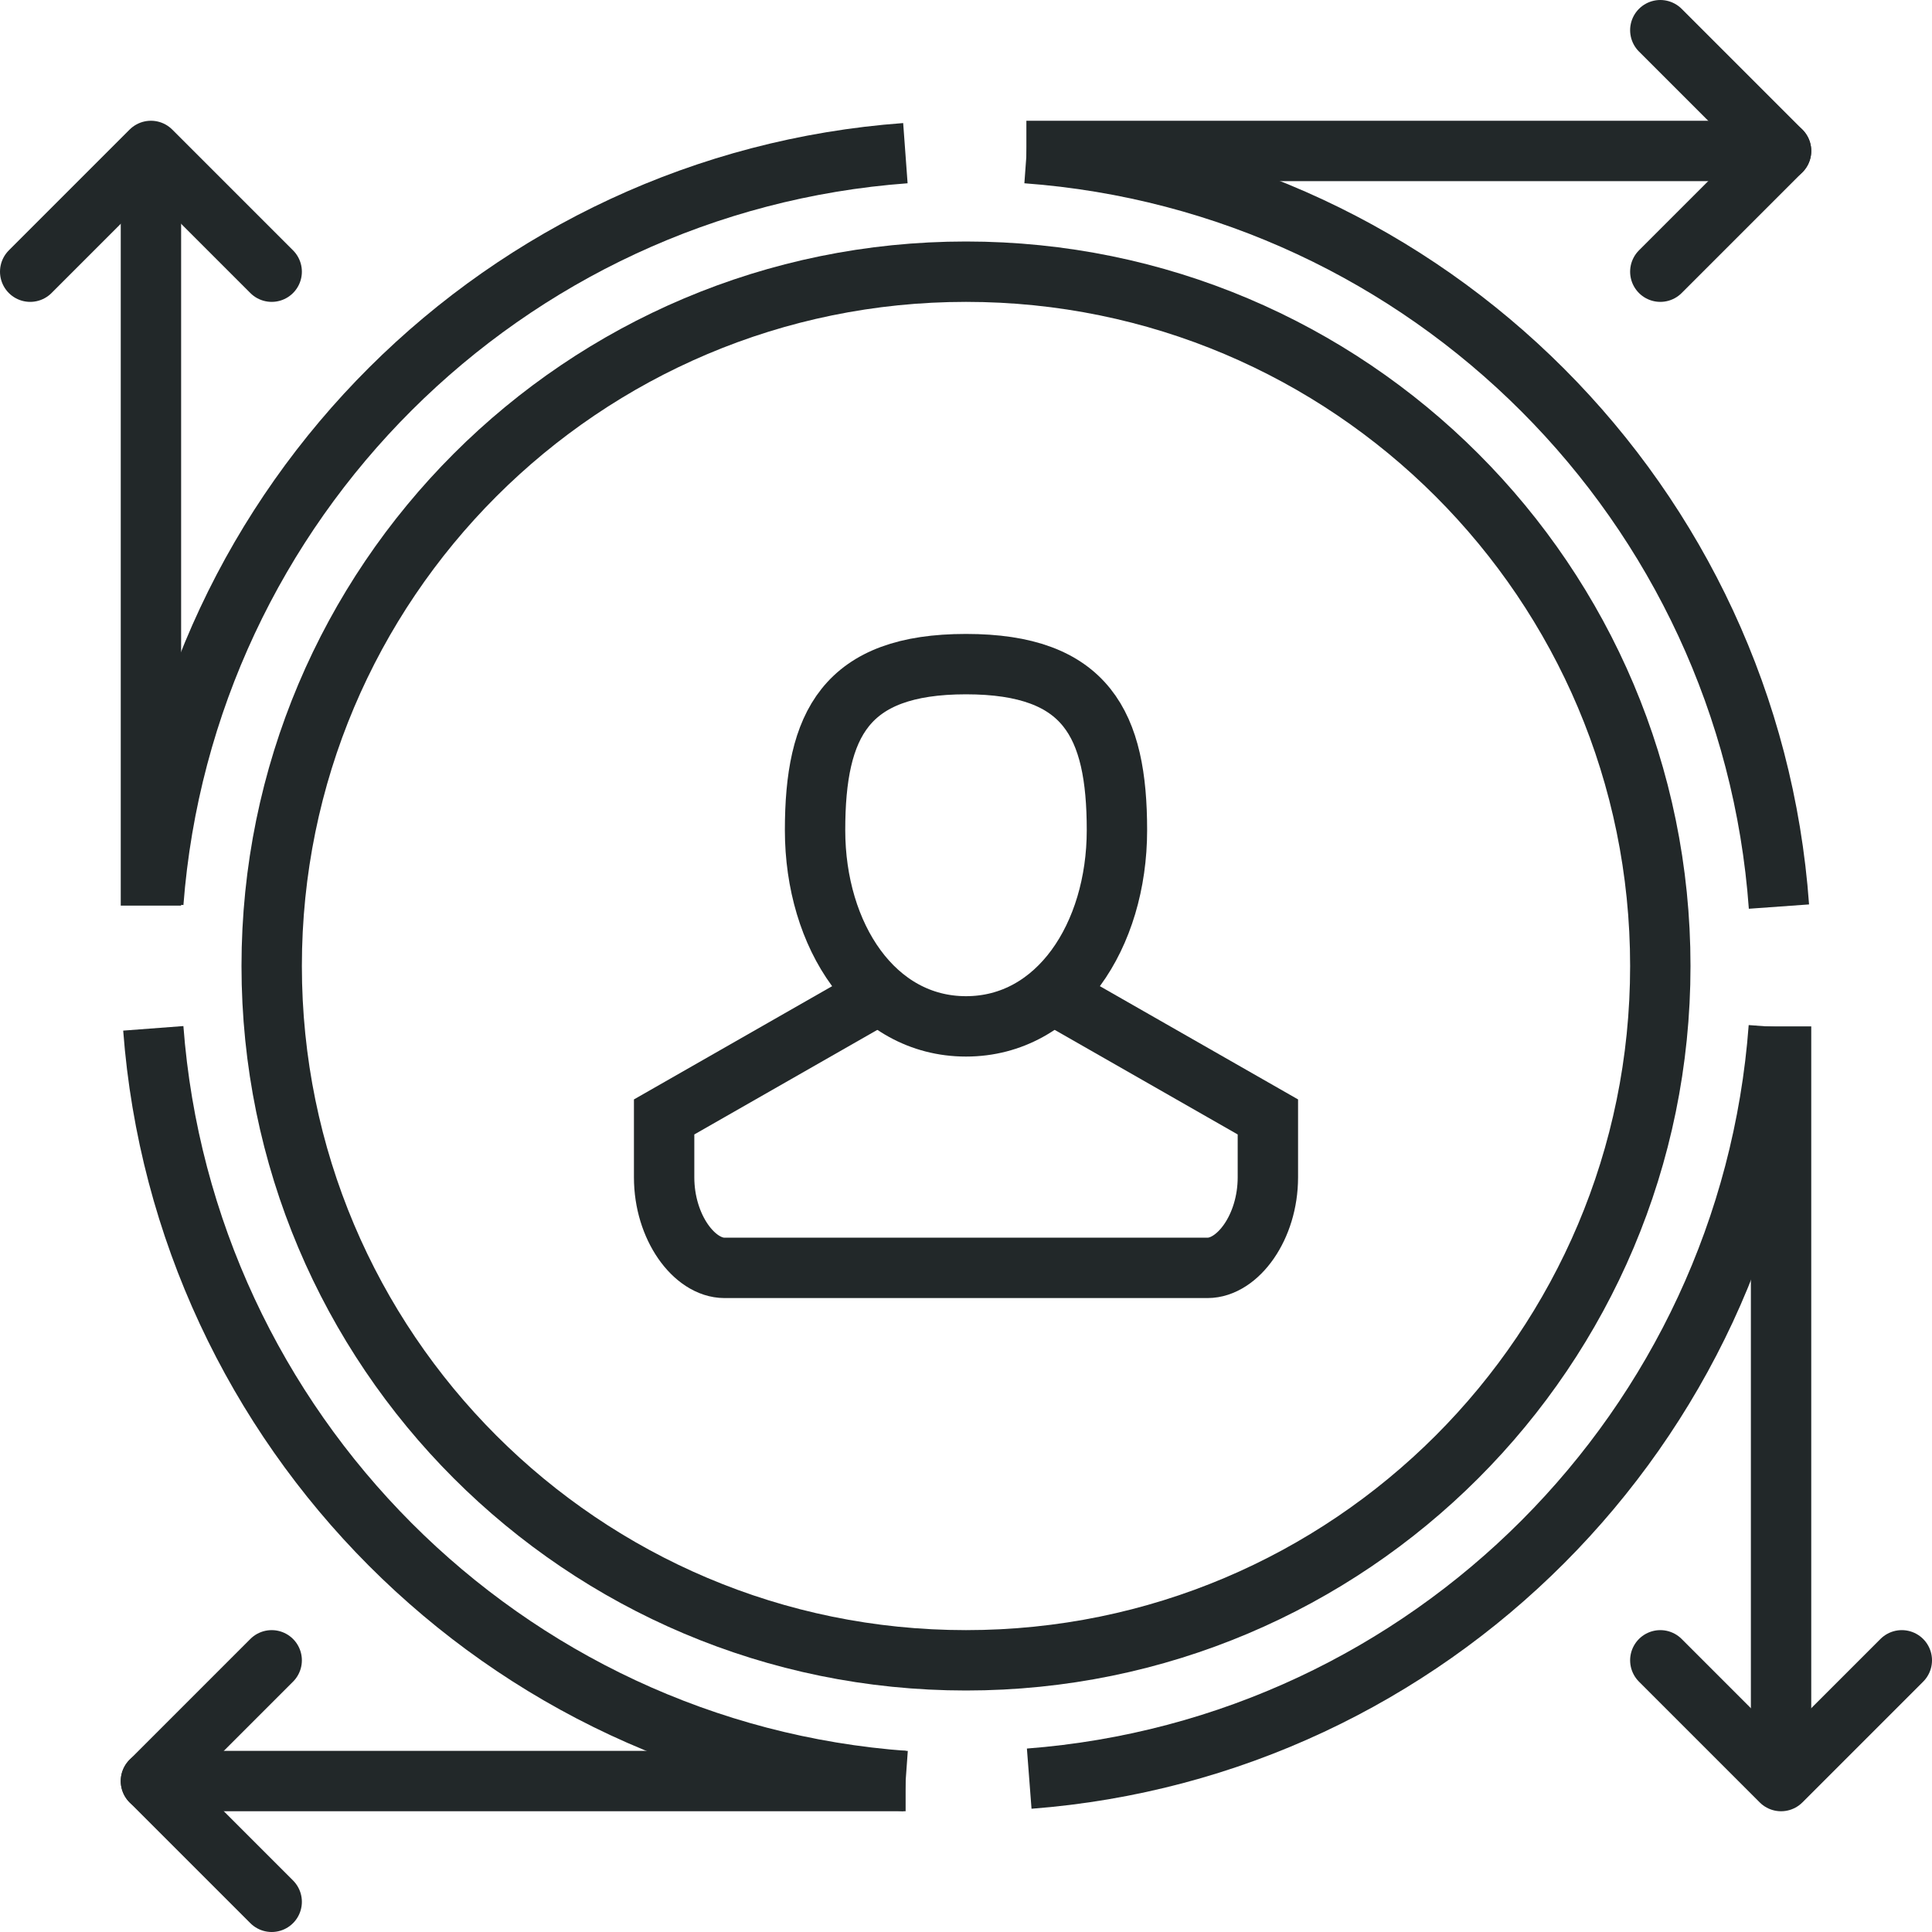
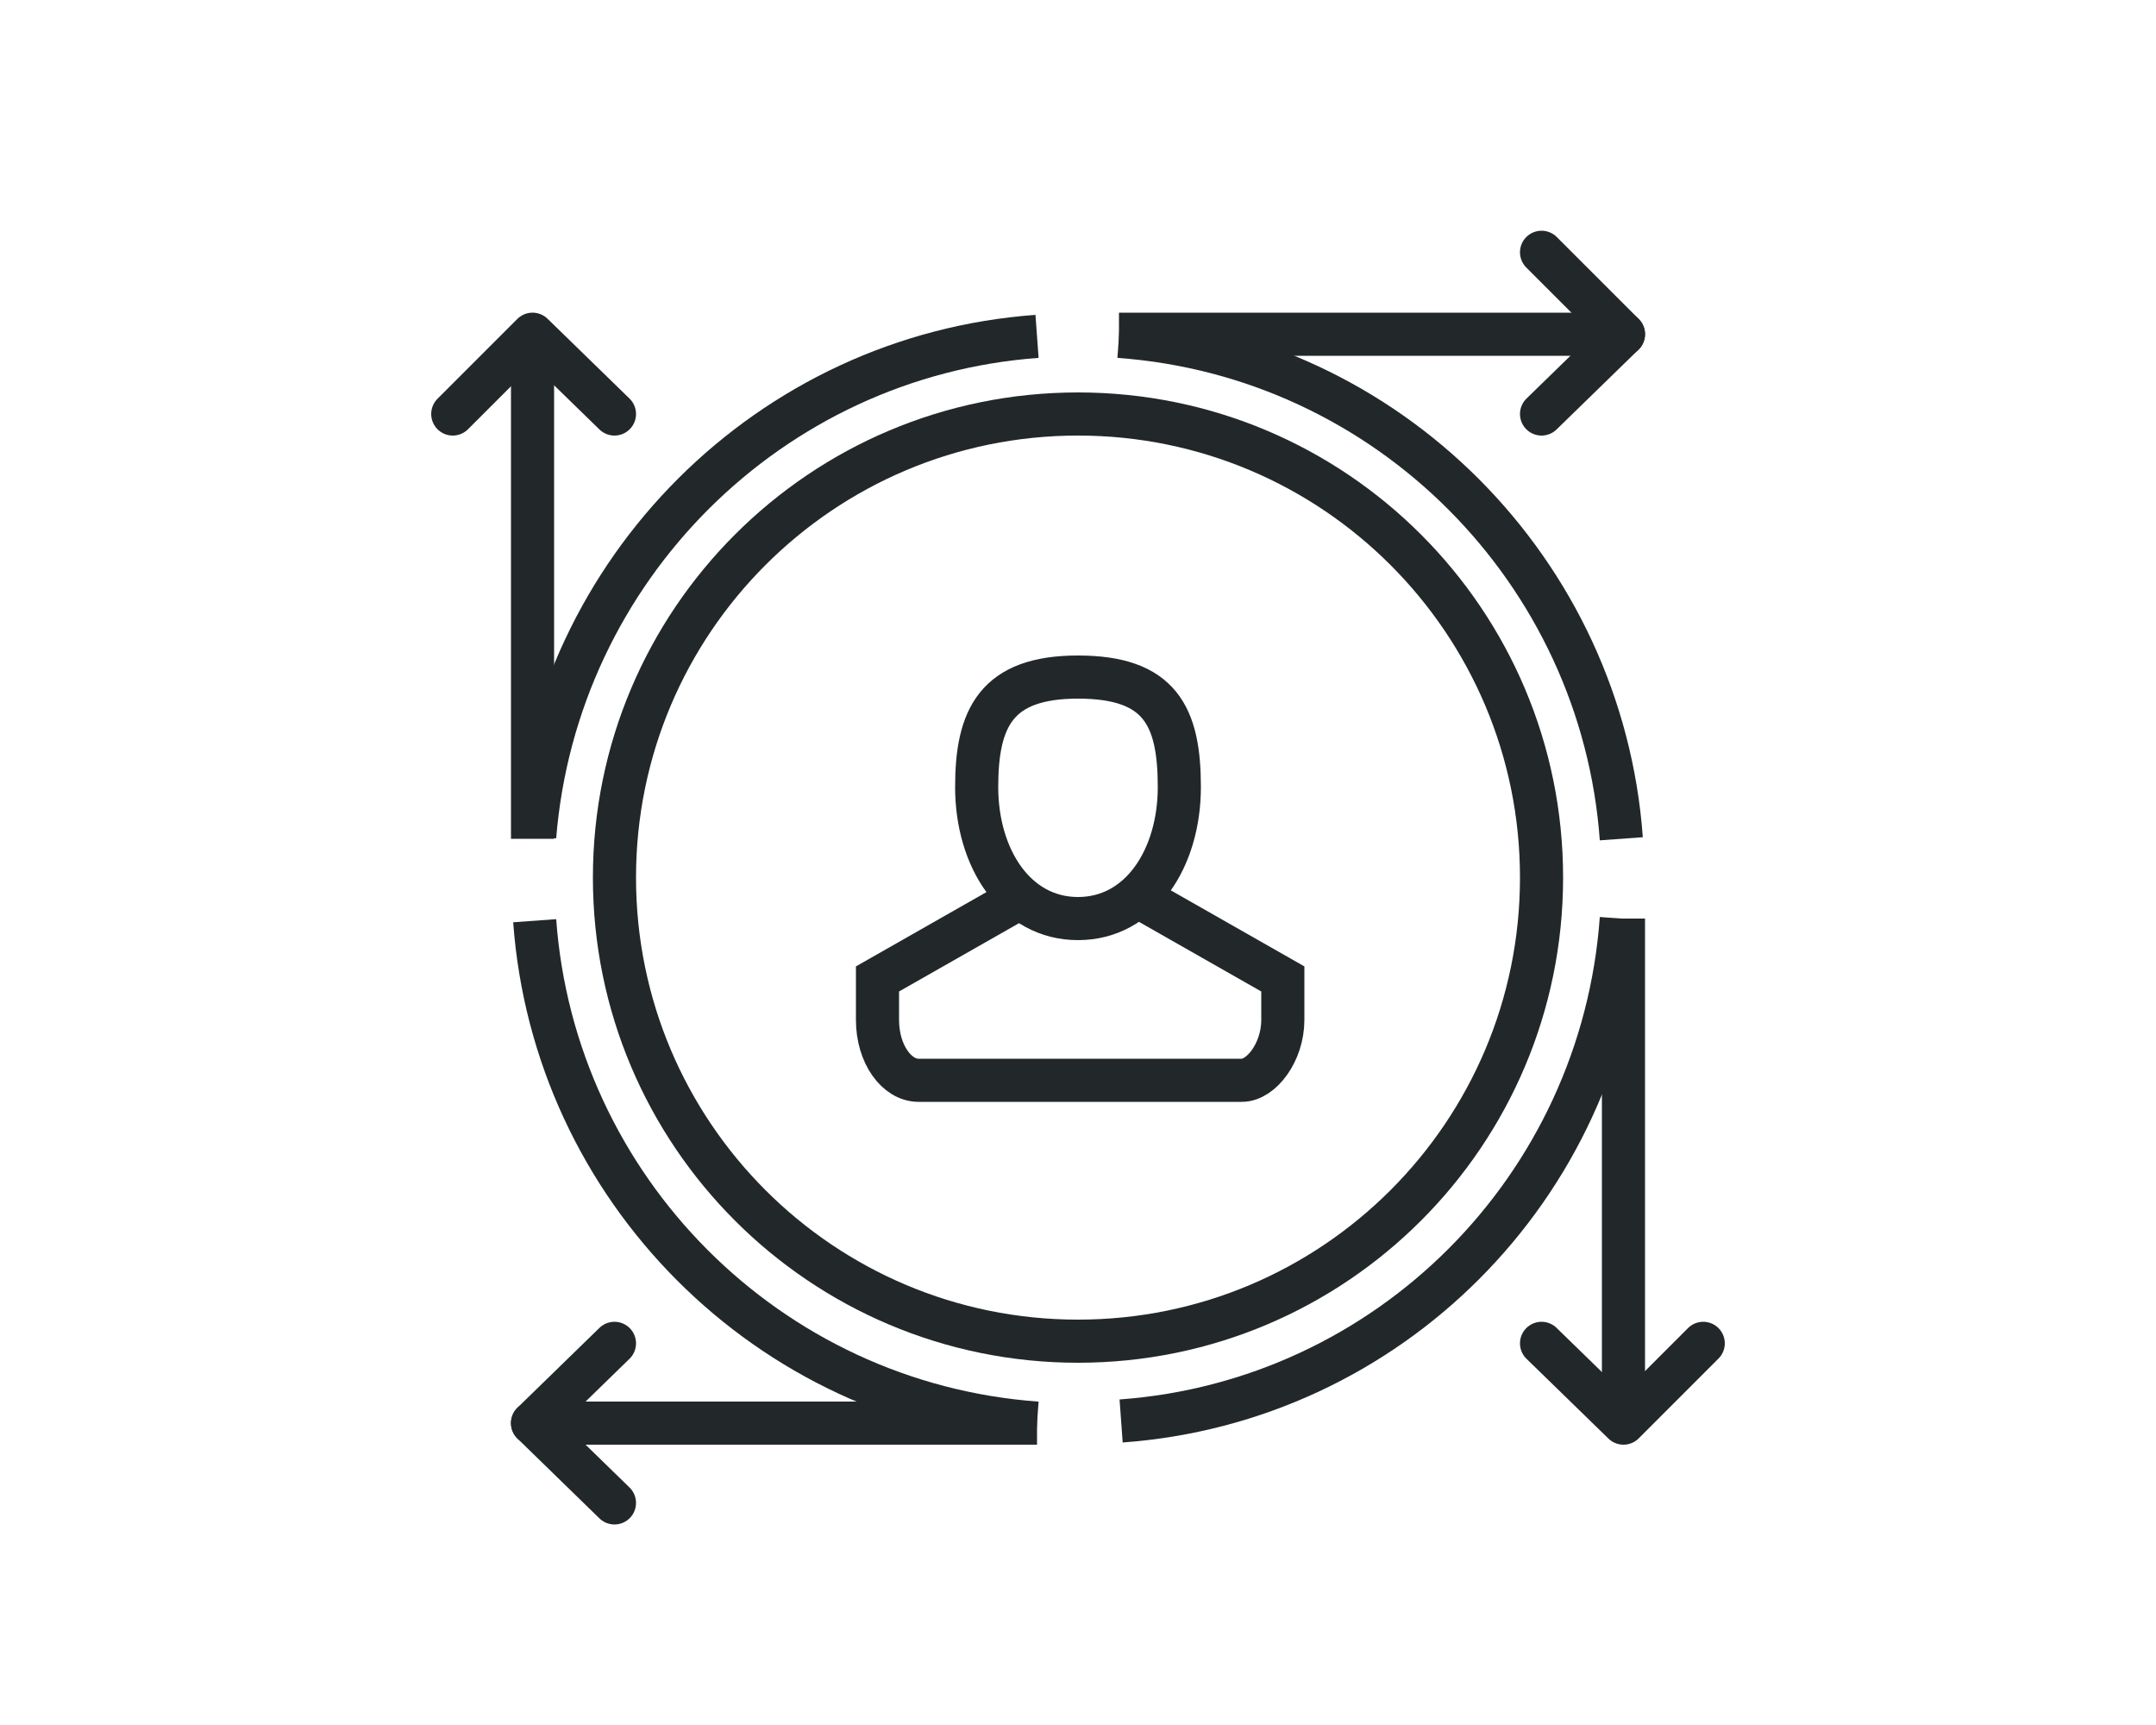
- <svg xmlns="http://www.w3.org/2000/svg" version="1.1" id="_x33_5_x5F_user_x5F_predictions" x="0px" y="0px" width="64px" height="64px" viewBox="0 0 64 64" style="enable-background:new 0 0 64 64;" xml:space="preserve">
+ <svg xmlns="http://www.w3.org/2000/svg" version="1.1" id="_x33_5_x5F_user_x5F_predictions" x="0px" y="0px" viewBox="0 0 100 80" style="enable-background:new 0 0 100 80;" xml:space="preserve">
+   <style type="text/css">
+ 	.st0{fill:none;stroke:#222829;stroke-width:2;stroke-miterlimit:10;}
+ 	.st1{fill:none;stroke:#222829;stroke-width:2;stroke-linejoin:round;stroke-miterlimit:10;}
+ 	.st2{fill:none;stroke:#222829;stroke-width:2;stroke-linecap:round;stroke-linejoin:round;stroke-miterlimit:10;}
+ </style>
  <g>
-     <path style="fill:none;stroke:#222829;stroke-width:2;stroke-miterlimit:10;" d="M32,5" />
-     <path style="fill:none;stroke:#222829;stroke-width:2;stroke-miterlimit:10;" d="M59,32" />
-     <path style="fill:none;stroke:#222829;stroke-width:2;stroke-miterlimit:10;" d="M5,32" />
-     <line style="fill:none;stroke:#222829;stroke-width:2;stroke-linejoin:round;stroke-miterlimit:10;" x1="59" y1="34" x2="59" y2="59" />
-     <polyline style="fill:none;stroke:#222829;stroke-width:2;stroke-linecap:round;stroke-linejoin:round;stroke-miterlimit:10;" points="   55,55 59,59 63,55  " />
-     <line style="fill:none;stroke:#222829;stroke-width:2;stroke-linejoin:round;stroke-miterlimit:10;" x1="5" y1="30" x2="5" y2="5" />
-     <polyline style="fill:none;stroke:#222829;stroke-width:2;stroke-linecap:round;stroke-linejoin:round;stroke-miterlimit:10;" points="   1,9 5,5 9,9  " />
-     <line style="fill:none;stroke:#222829;stroke-width:2;stroke-linejoin:round;stroke-miterlimit:10;" x1="34" y1="5" x2="59" y2="5" />
-     <line style="fill:none;stroke:#222829;stroke-width:2;stroke-linecap:round;stroke-linejoin:round;stroke-miterlimit:10;" x1="59" y1="5" x2="55" y2="1" />
-     <line style="fill:none;stroke:#222829;stroke-width:2;stroke-linecap:round;stroke-linejoin:round;stroke-miterlimit:10;" x1="59" y1="5" x2="55" y2="9" />
-     <line style="fill:none;stroke:#222829;stroke-width:2;stroke-linejoin:round;stroke-miterlimit:10;" x1="30" y1="59" x2="5" y2="59" />
-     <line style="fill:none;stroke:#222829;stroke-width:2;stroke-linecap:round;stroke-linejoin:round;stroke-miterlimit:10;" x1="5" y1="59" x2="9" y2="55" />
-     <line style="fill:none;stroke:#222829;stroke-width:2;stroke-linecap:round;stroke-linejoin:round;stroke-miterlimit:10;" x1="5" y1="59" x2="9" y2="63" />
+     <path class="st0" d="M50,15.5" />
+     <path class="st0" d="M75.3,40.7" />
+     <path class="st0" d="M24.7,40.7" />
+     <line class="st1" x1="75.3" y1="42.6" x2="75.3" y2="66" />
+     <polyline class="st2" points="71.5,62.3 75.3,66 79,62.3  " />
+     <line class="st1" x1="24.7" y1="38.9" x2="24.7" y2="15.5" />
+     <polyline class="st2" points="21,19.2 24.7,15.5 28.5,19.2  " />
+     <line class="st1" x1="51.9" y1="15.5" x2="75.3" y2="15.5" />
+     <line class="st2" x1="75.3" y1="15.5" x2="71.5" y2="11.7" />
+     <line class="st2" x1="75.3" y1="15.5" x2="71.5" y2="19.2" />
+     <line class="st1" x1="48.1" y1="66" x2="24.7" y2="66" />
+     <line class="st2" x1="24.7" y1="66" x2="28.5" y2="62.3" />
+     <line class="st2" x1="24.7" y1="66" x2="28.5" y2="69.7" />
    <g>
-       <path style="fill:none;stroke:#222829;stroke-width:2;stroke-miterlimit:10;" d="M27,27.5c0,3.5,1.963,6.5,5,6.5    c3.037,0,5-3,5-6.5S36,22,32,22S27,24,27,27.5z" />
-       <path style="fill:none;stroke:#222829;stroke-width:2;stroke-miterlimit:10;" d="M29,33l-7,4c0,0,0,0.344,0,2c0,1.656,1,3,2,3h16    c1,0,2-1.344,2-3c0-1.656,0-2,0-2l-7-4" />
+       <path class="st0" d="M45.3,36.5c0,3.3,1.8,6.1,4.7,6.1s4.7-2.8,4.7-6.1s-0.9-5.1-4.7-5.1S45.3,33.3,45.3,36.5z" />
+       <path class="st0" d="M47.2,41.7l-6.5,3.7c0,0,0,0.3,0,1.9s0.9,2.8,1.9,2.8h15c0.9,0,1.9-1.3,1.9-2.8s0-1.9,0-1.9l-6.5-3.7" />
    </g>
-     <circle style="fill:none;stroke:#222829;stroke-width:2;stroke-miterlimit:10;" cx="32" cy="32" r="23" />
-     <path style="fill:none;stroke:#222829;stroke-width:2;stroke-miterlimit:10;" d="M30,59C16.69,58.039,6.084,47.361,5.078,34.065" />
-     <path style="fill:none;stroke:#222829;stroke-width:2;stroke-miterlimit:10;" d="M58.925,34.031   C57.938,47.303,47.357,57.902,34.094,58.92" />
-     <path style="fill:none;stroke:#222829;stroke-width:2;stroke-miterlimit:10;" d="M34.007,5.074   C47.332,6.053,57.97,16.701,58.93,30.032" />
-     <path style="fill:none;stroke:#222829;stroke-width:2;stroke-miterlimit:10;" d="M5.079,29.904   C6.099,16.635,16.71,6.05,29.992,5.074" />
+     <circle class="st0" cx="50" cy="40.7" r="21.5" />
+     <path class="st0" d="M48.1,66c-12.5-0.9-22.4-10.9-23.3-23.3" />
+     <path class="st0" d="M75.2,42.6C74.3,55.1,64.4,65,52,65.9" />
+     <path class="st0" d="M51.9,15.6c12.5,0.9,22.4,10.9,23.3,23.3" />
+     <path class="st0" d="M24.8,38.8c1-12.4,10.9-22.3,23.3-23.2" />
  </g>
</svg>
